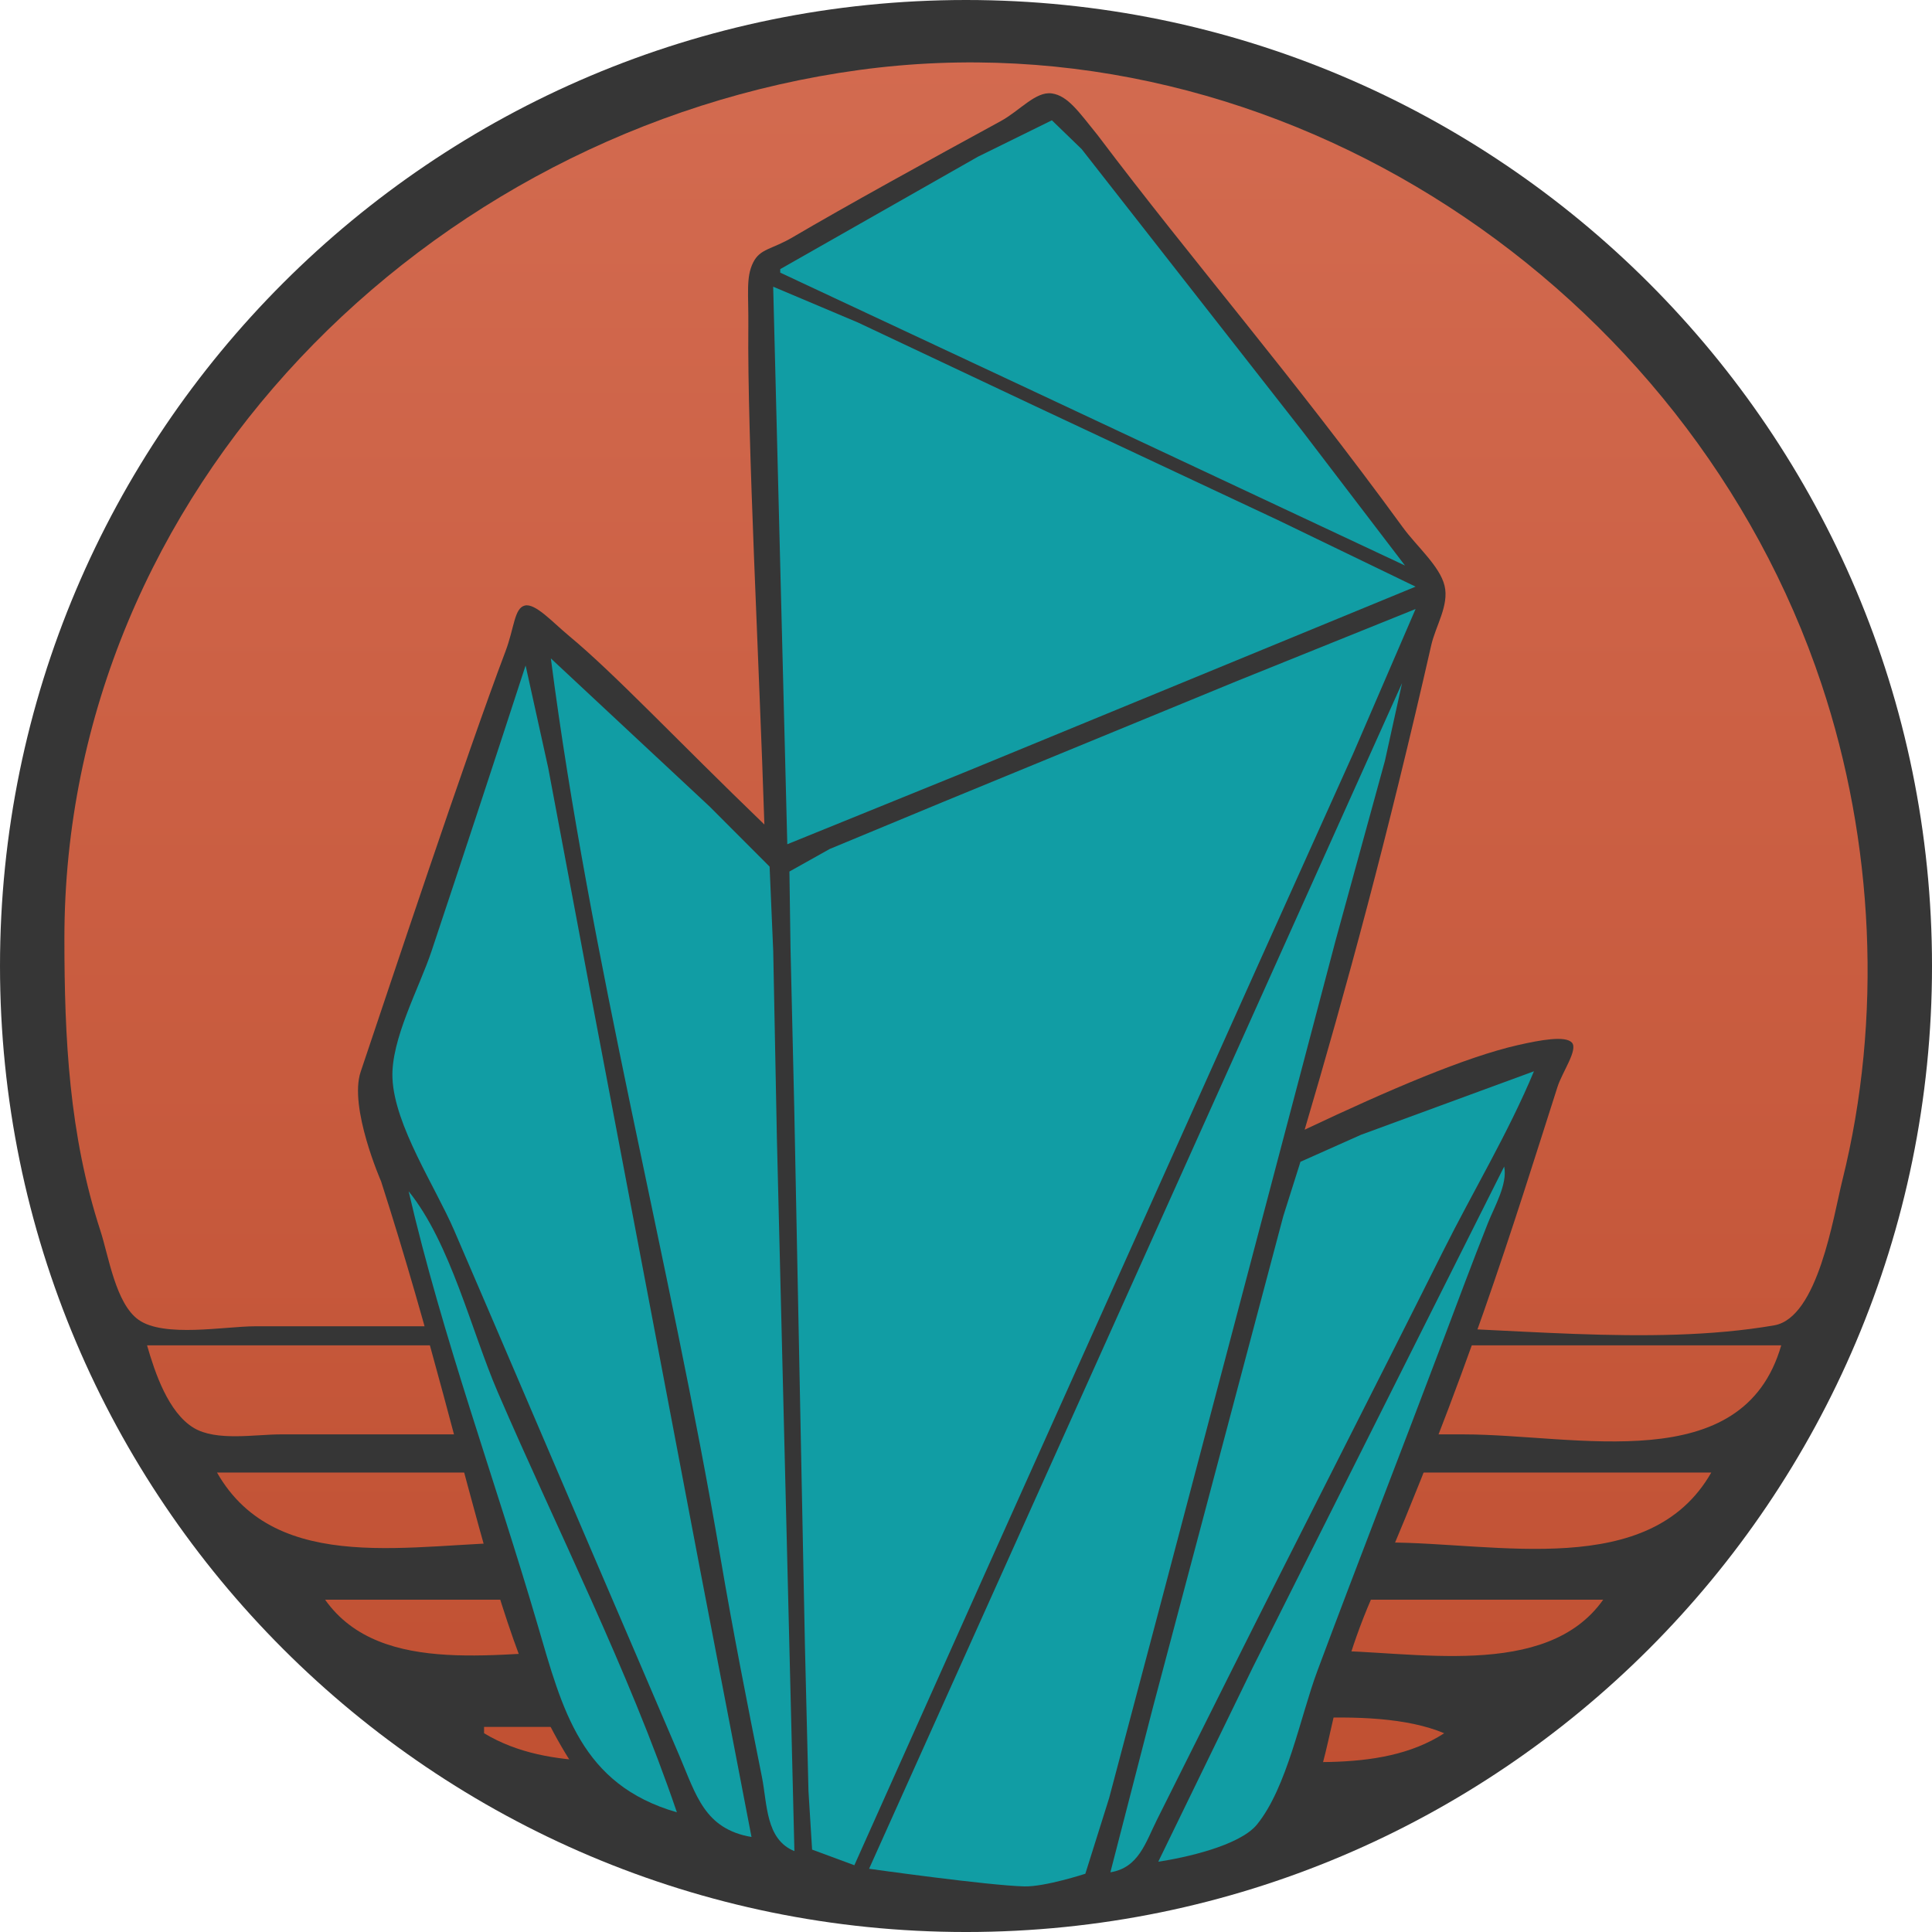
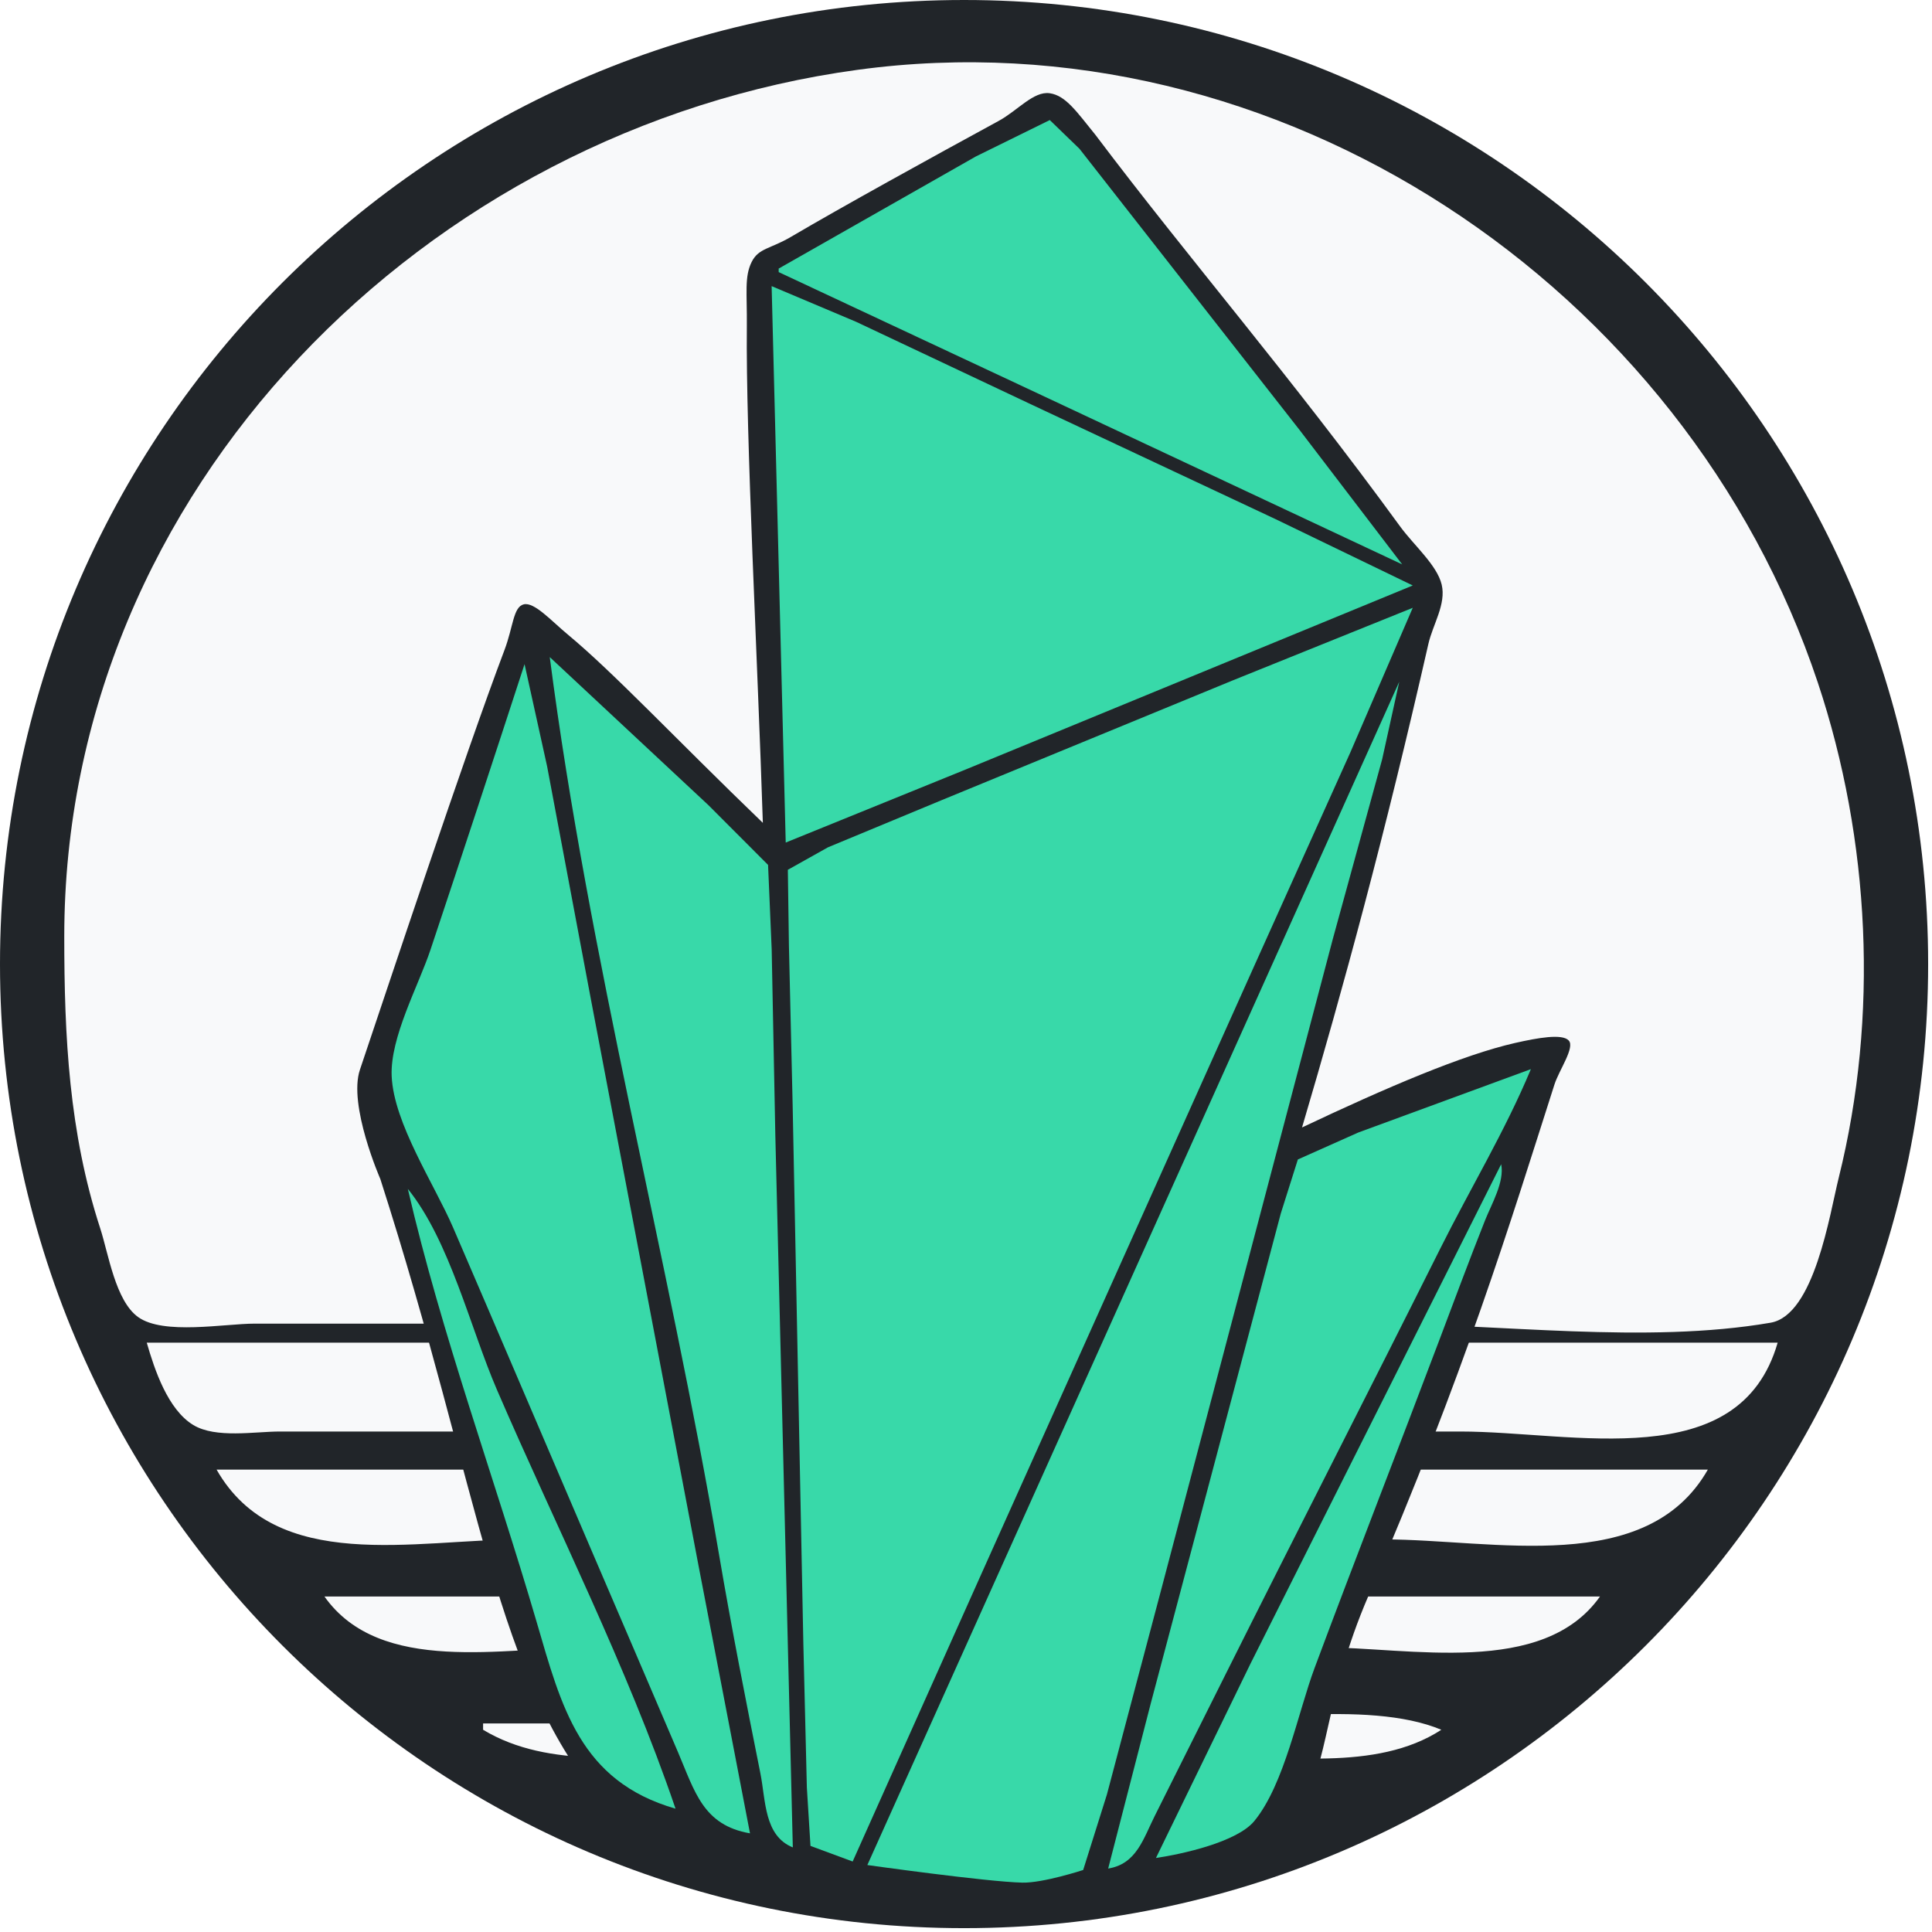
- <svg xmlns="http://www.w3.org/2000/svg" width="100%" height="100%" viewBox="0 0 500 500" version="1.1" xml:space="preserve" style="fill-rule:evenodd;clip-rule:evenodd;stroke-linejoin:round;stroke-miterlimit:2;">
-   <g transform="matrix(1,0,0,1,-235.128,-98.3263)">
-     <g id="cg-logo" transform="matrix(0.489085,0,0,0.489085,111.349,-26.9539)">
-       <g id="background" transform="matrix(1.02232,0,0,1.02232,-28.4624,-29.7204)">
-         <g id="background1" transform="matrix(1,0,0,1,275.4,279.632)">
-           <path d="M1000,500C1000,224.042 775.958,0 500,0C224.042,0 0,224.042 0,500C0,775.958 224.042,1000 500,1000C775.958,1000 1000,775.958 1000,500Z" style="fill:rgb(54,54,54);" />
-         </g>
-         <g id="sun" transform="matrix(4.40785,0,0,4.40785,-1591.01,-1476.86)">
-           <path d="M524.324,406.709C473.626,413.61 430.99,456.101 430.99,508.685C430.99,520.435 431.546,531.748 435.224,543.032C436.191,546.003 437.003,551.543 439.688,553.464C442.671,555.599 449.856,554.232 453.39,554.232L584.804,554.232C599.763,554.232 617.043,556.664 631.765,554.122C636.91,553.233 638.708,541.351 639.777,537.059C644.497,518.09 643.485,497.329 637.319,478.819C621.796,432.213 573.78,399.977 524.324,406.709M440.697,556.472C441.612,559.648 443.175,564.343 446.169,566.158C448.819,567.765 453.399,566.925 456.377,566.925L595.257,566.925C608.553,566.925 628.082,572.123 632.59,556.472L440.697,556.472M448.91,571.405C455.933,583.731 472.228,579.619 484.75,579.619L586.297,579.619C599.161,579.619 617.173,584.048 624.377,571.405L448.91,571.405M461.604,586.339C468.175,595.635 482.749,592.312 492.964,592.312L578.83,592.312C589.284,592.312 604.97,595.837 611.684,586.339L461.604,586.339M480.27,601.272L480.27,602.019C488.112,606.747 498.266,605.005 507.15,605.005L565.39,605.005C574.274,605.005 585.315,607.03 593.017,602.019C584.286,598.355 568.921,601.272 559.417,601.272L480.27,601.272M516.857,615.459L516.857,616.205C529.932,618.642 543.355,618.642 556.43,616.205L543.737,615.459L516.857,615.459" style="fill:url(#_Linear1);fill-rule:nonzero;" />
-         </g>
-       </g>
-       <g id="crystal" transform="matrix(0.180125,0,0,0.180125,1106.36,592.91)">
-         <g id="backer" transform="matrix(2.04463,0,0,2.04463,-4761.41,-1746.15)">
-           <path d="M1093.98,316.794C1104.03,296.622 1120.42,298.389 1150.96,280.411C1223.91,237.476 1351.16,167.288 1449.72,113.641C1476.98,98.809 1499.94,70.496 1523.15,73.864C1546.36,77.231 1561.99,100.626 1588.96,133.846C1726.23,315.882 1867.73,478.157 2027.61,697.589C2047.24,724.542 2080.6,753.008 2087.38,781.177C2094.15,809.345 2074.61,838.685 2068.26,866.598C2005.87,1140.94 1945.68,1362.18 1886.36,1562.77C2008.36,1505.05 2117.74,1458.27 2192.85,1441.19C2225.89,1433.68 2260.76,1427.51 2270.23,1437.5C2279.71,1447.49 2256.49,1479.88 2249.69,1501.11C2184.81,1703.75 2121.77,1912.97 1981.78,2237.48C1918.28,2384.69 1925.49,2479.79 1883.87,2542.99C1803.11,2665.61 1569.98,2692.88 1430.42,2685.3C1261.89,2676.15 963.31,2629.43 884.383,2540.64C724.262,2360.49 704.635,2089.17 559.44,1637.05C559.44,1637.05 512.834,1530.69 530.064,1479.59C568.057,1366.93 681.866,1023.98 738.105,875.563C750.796,842.071 750.668,813.436 765.85,809.684C781.033,805.932 805.566,833.437 829.2,853.051C895.779,908.306 984.193,1002.98 1110.11,1124.26C1102.7,892.926 1085.46,568.837 1087.06,408.689C1087.53,362.011 1083.33,338.174 1093.98,316.794Z" style="fill:rgb(54,54,54);" />
-         </g>
-         <g id="right" transform="matrix(2.04463,0,0,2.04463,-4761.41,-1746.15)">
-           <g transform="matrix(1,0,0,1,23,0)">
-             <path d="M1584.25,2629.7C1624.98,2623.17 1634.72,2587.05 1651.45,2553.65L1752.88,2350.85C1855.27,2146.09 1959.79,1942.21 2062.23,1737.38C2105.23,1651.32 2155.8,1567.75 2192.82,1478.81L1944.32,1570.07L1857.35,1608.85L1832.75,1686.68L1777.58,1894.55L1645.72,2391.41L1584.25,2629.7Z" style="fill:rgb(17,157,164);" />
+ <svg xmlns="http://www.w3.org/2000/svg" width="100%" height="100%" viewBox="0 0 501 501" version="1.1" xml:space="preserve" style="fill-rule:evenodd;clip-rule:evenodd;stroke-linejoin:round;stroke-miterlimit:2;">
+   <g transform="matrix(1,0,0,1,-2.49485,-0.000383275)">
+     <g transform="matrix(1,0,0,1,-232.634,-98.3263)">
+       <g id="cg-logo" transform="matrix(0.489085,0,0,0.489085,111.349,-26.9539)">
+         <g id="background" transform="matrix(1.02232,0,0,1.02232,-28.4624,-29.7204)">
+           <g id="background1" transform="matrix(1,0,0,1,275.4,279.632)">
+             <path d="M1000,500C1000,224.042 775.958,0 500,0C224.042,0 0,224.042 0,500C0,775.958 224.042,1000 500,1000C775.958,1000 1000,775.958 1000,500Z" style="fill:rgb(33,37,41);" />
          </g>
-           <g transform="matrix(1,0,0,1,36,0)">
-             <path d="M2137.03,1615.7L1775.7,2335.64L1640.04,2614.49C1677.57,2608.95 1756.73,2591.65 1781.68,2561.26C1825.14,2508.16 1844.46,2405.11 1868.51,2340.71C1927.28,2183.15 1988.54,2026.53 2047.88,1869.2C2069.58,1811.67 2091.03,1753.97 2113.7,1696.82C2122.99,1673.42 2142.2,1640.78 2137.03,1615.7Z" style="fill:rgb(17,157,164);" />
+           <g id="sun" transform="matrix(4.40785,0,0,4.40785,-1591.01,-1476.86)">
+             <path d="M524.324,406.709C473.626,413.61 430.99,456.101 430.99,508.685C430.99,520.435 431.546,531.748 435.224,543.032C436.191,546.003 437.003,551.543 439.688,553.464C442.671,555.599 449.856,554.232 453.39,554.232L584.804,554.232C599.763,554.232 617.043,556.664 631.765,554.122C636.91,553.233 638.708,541.351 639.777,537.059C644.497,518.09 643.485,497.329 637.319,478.819C621.796,432.213 573.78,399.977 524.324,406.709M440.697,556.472C441.612,559.648 443.175,564.343 446.169,566.158C448.819,567.765 453.399,566.925 456.377,566.925L595.257,566.925C608.553,566.925 628.082,572.123 632.59,556.472L440.697,556.472M448.91,571.405C455.933,583.731 472.228,579.619 484.75,579.619L586.297,579.619C599.161,579.619 617.173,584.048 624.377,571.405L448.91,571.405M461.604,586.339C468.175,595.635 482.749,592.312 492.964,592.312L578.83,592.312C589.284,592.312 604.97,595.837 611.684,586.339L461.604,586.339M480.27,601.272L480.27,602.019C488.112,606.747 498.266,605.005 507.15,605.005L565.39,605.005C574.274,605.005 585.315,607.03 593.017,602.019C584.286,598.355 568.921,601.272 559.417,601.272L480.27,601.272M516.857,615.459L516.857,616.205C529.932,618.642 543.355,618.642 556.43,616.205L543.737,615.459L516.857,615.459" style="fill:rgb(248,249,250);fill-rule:nonzero;" />
          </g>
        </g>
-         <g id="center" transform="matrix(2.04463,0,0,2.04463,-4761.41,-1746.15)">
-           <g transform="matrix(1,0,0,1,11,0)">
-             <path d="M2015.32,921.117L1249.55,2624.63C1249.55,2624.63 1420.9,2648.78 1472.69,2649.97C1502.5,2650.66 1560.27,2631.78 1560.27,2631.78L1594.4,2523.23L1672.34,2229.16L1919.73,1291.22L1990.73,1032.65L2015.32,921.117Z" style="fill:rgb(17,157,164);" />
+         <g id="crystal" transform="matrix(0.180125,0,0,0.180125,1106.36,592.91)">
+           <g id="backer" transform="matrix(2.04463,0,0,2.04463,-4761.41,-1746.15)">
+             <path d="M1093.98,316.794C1104.03,296.622 1120.42,298.389 1150.96,280.411C1223.91,237.476 1351.16,167.288 1449.72,113.641C1476.98,98.809 1499.94,70.496 1523.15,73.864C1546.36,77.231 1561.99,100.626 1588.96,133.846C1726.23,315.882 1867.73,478.157 2027.61,697.589C2047.24,724.542 2080.6,753.008 2087.38,781.177C2094.15,809.345 2074.61,838.685 2068.26,866.598C2005.87,1140.94 1945.68,1362.18 1886.36,1562.77C2008.36,1505.05 2117.74,1458.27 2192.85,1441.19C2225.89,1433.68 2260.76,1427.51 2270.23,1437.5C2279.71,1447.49 2256.49,1479.88 2249.69,1501.11C2184.81,1703.75 2121.77,1912.97 1981.78,2237.48C1918.28,2384.69 1925.49,2479.79 1883.87,2542.99C1803.11,2665.61 1569.98,2692.88 1430.42,2685.3C1261.89,2676.15 963.31,2629.43 884.383,2540.64C724.262,2360.49 704.635,2089.17 559.44,1637.05C559.44,1637.05 512.834,1530.69 530.064,1479.59C568.057,1366.93 681.866,1023.98 738.105,875.563C750.796,842.071 750.668,813.436 765.85,809.684C781.033,805.932 805.566,833.437 829.2,853.051C895.779,908.306 984.193,1002.98 1110.11,1124.26C1102.7,892.926 1085.46,568.837 1087.06,408.689C1087.53,362.011 1083.33,338.174 1093.98,316.794Z" style="fill:rgb(33,37,41);" />
          </g>
-           <g transform="matrix(1,0,0,1,0,-27)">
-             <path d="M1132.9,353.285L1132.9,358.353L1487.9,524.552L2030.53,779.163L1883.46,586.503L1657.28,297.515L1566,180.905L1523.2,139.473L1416.9,191.805L1132.9,353.285Z" style="fill:rgb(17,157,164);" />
+           <g id="right" transform="matrix(2.04463,0,0,2.04463,-4761.41,-1746.15)">
+             <g transform="matrix(1,0,0,1,23,0)">
+               <path d="M1584.25,2629.7C1624.98,2623.17 1634.72,2587.05 1651.45,2553.65L1752.88,2350.85C1855.27,2146.09 1959.79,1942.21 2062.23,1737.38C2105.23,1651.32 2155.8,1567.75 2192.82,1478.81L1944.32,1570.07L1857.35,1608.85L1832.75,1686.68L1777.58,1894.55L1645.72,2391.41L1584.25,2629.7Z" style="fill:rgb(56,217,169);" />
+             </g>
+             <g transform="matrix(1,0,0,1,36,0)">
+               <path d="M2137.03,1615.7L1775.7,2335.64L1640.04,2614.49C1677.57,2608.95 1756.73,2591.65 1781.68,2561.26C1825.14,2508.16 1844.46,2405.11 1868.51,2340.71C1927.28,2183.15 1988.54,2026.53 2047.88,1869.2C2069.58,1811.67 2091.03,1753.97 2113.7,1696.82C2122.99,1673.42 2142.2,1640.78 2137.03,1615.7Z" style="fill:rgb(56,217,169);" />
+             </g>
          </g>
-           <g transform="matrix(1,0,0,1,0,-22)">
-             <path d="M1122.76,373.564L1143.04,1174.62L1401.68,1069.62L2045.75,804.516L1847.96,708.888L1498.04,544.631L1244.47,424.971L1122.76,373.564Z" style="fill:rgb(17,157,164);" />
+           <g id="center" transform="matrix(2.04463,0,0,2.04463,-4761.41,-1746.15)">
+             <g transform="matrix(1,0,0,1,11,0)">
+               <path d="M2015.32,921.117L1249.55,2624.63C1249.55,2624.63 1420.9,2648.78 1472.69,2649.97C1502.5,2650.66 1560.27,2631.78 1560.27,2631.78L1594.4,2523.23L1672.34,2229.16L1919.73,1291.22L1990.73,1032.65L2015.32,921.117Z" style="fill:rgb(56,217,169);" />
+             </g>
+             <g transform="matrix(1,0,0,1,0,-27)">
+               <path d="M1132.9,353.285L1132.9,358.353L1487.9,524.552L2030.53,779.163L1883.46,586.503L1657.28,297.515L1566,180.905L1523.2,139.473L1416.9,191.805L1132.9,353.285Z" style="fill:rgb(56,217,169);" />
+             </g>
+             <g transform="matrix(1,0,0,1,0,-22)">
+               <path d="M1122.76,373.564L1143.04,1174.62L1401.68,1069.62L2045.75,804.516L1847.96,708.888L1498.04,544.631L1244.47,424.971L1122.76,373.564Z" style="fill:rgb(56,217,169);" />
+             </g>
+             <path d="M1239.4,2619.56L1425.47,2203.83L1816.83,1331.79L1956.03,1022.52L2045.75,814.653L1787.1,918.967L1366.18,1092.13L1203.9,1159.46L1146.1,1191.83L1147.66,1301.37L1152.99,1529.52L1168.4,2305.22L1173.47,2513.1L1178.69,2597.11L1239.4,2619.56Z" style="fill:rgb(56,217,169);" />
          </g>
-           <path d="M1239.4,2619.56L1425.47,2203.83L1816.83,1331.79L1956.03,1022.52L2045.75,814.653L1787.1,918.967L1366.18,1092.13L1203.9,1159.46L1146.1,1191.83L1147.66,1301.37L1152.99,1529.52L1168.4,2305.22L1173.47,2513.1L1178.69,2597.11L1239.4,2619.56Z" style="fill:rgb(17,157,164);" />
-         </g>
-         <g id="left" transform="matrix(2.04463,0,0,2.04463,-4761.41,-1746.15)">
-           <g transform="matrix(1,0,0,1,-5,0)">
-             <path d="M808.333,885.629C864.343,1319.22 978.838,1747.41 1052.17,2178.47C1070.03,2283.45 1090.72,2388.39 1111.6,2492.81C1119.37,2531.68 1116.79,2582.48 1158.26,2599.28L1133.1,1575.15L1127.83,1306.44L1122.62,1184.78L1036.54,1098.57L808.333,885.629Z" style="fill:rgb(17,157,164);" />
-           </g>
-           <g transform="matrix(1,0,0,1,-21,0)">
-             <path d="M788.048,895.763C743.444,1032.8 698.4,1169.69 652.809,1306.43C635.208,1359.23 594.281,1433.08 596.749,1488.95C599.754,1557 658.271,1644.58 685.195,1706.96C752.228,1862.28 818.43,2017.96 885.165,2173.4C926.511,2269.71 967.909,2366 1009.05,2462.39C1033.21,2518.99 1045.14,2567.39 1112.62,2579L1038.52,2193.68L883.405,1377.41L820.506,1042.8L788.048,895.763Z" style="fill:rgb(17,157,164);" />
-           </g>
-           <g transform="matrix(1,0,0,1,-42,0)">
-             <path d="M640.983,1651.19C689.612,1861.33 765.887,2067.73 826.474,2274.8C862.07,2396.46 888.609,2503.83 1026.41,2543.51C956.605,2338.51 855.03,2139.07 769.192,1940.18C731.016,1851.73 701.383,1725.93 640.983,1651.19Z" style="fill:rgb(17,157,164);" />
+           <g id="left" transform="matrix(2.04463,0,0,2.04463,-4761.41,-1746.15)">
+             <g transform="matrix(1,0,0,1,-5,0)">
+               <path d="M808.333,885.629C864.343,1319.22 978.838,1747.41 1052.17,2178.47C1070.03,2283.45 1090.72,2388.39 1111.6,2492.81C1119.37,2531.68 1116.79,2582.48 1158.26,2599.28L1133.1,1575.15L1127.83,1306.44L1122.62,1184.78L1036.54,1098.57L808.333,885.629Z" style="fill:rgb(56,217,169);" />
+             </g>
+             <g transform="matrix(1,0,0,1,-21,0)">
+               <path d="M788.048,895.763C743.444,1032.8 698.4,1169.69 652.809,1306.43C635.208,1359.23 594.281,1433.08 596.749,1488.95C599.754,1557 658.271,1644.58 685.195,1706.96C752.228,1862.28 818.43,2017.96 885.165,2173.4C926.511,2269.71 967.909,2366 1009.05,2462.39C1033.21,2518.99 1045.14,2567.39 1112.62,2579L1038.52,2193.68L883.405,1377.41L820.506,1042.8L788.048,895.763Z" style="fill:rgb(56,217,169);" />
+             </g>
+             <g transform="matrix(1,0,0,1,-42,0)">
+               <path d="M640.983,1651.19C689.612,1861.33 765.887,2067.73 826.474,2274.8C862.07,2396.46 888.609,2503.83 1026.41,2543.51C956.605,2338.51 855.03,2139.07 769.192,1940.18C731.016,1851.73 701.383,1725.93 640.983,1651.19Z" style="fill:rgb(56,217,169);" />
+             </g>
          </g>
        </g>
      </g>
    </g>
  </g>
-   <defs>
-     <linearGradient id="_Linear1" x1="0" y1="0" x2="1" y2="0" gradientUnits="userSpaceOnUse" gradientTransform="matrix(1.34433e-14,219.546,-220.031,1.3473e-14,539.755,403.226)">
-       <stop offset="0" style="stop-color:rgb(211,107,80);stop-opacity:1" />
-       <stop offset="1" style="stop-color:rgb(191,78,48);stop-opacity:1" />
-     </linearGradient>
-   </defs>
</svg>
